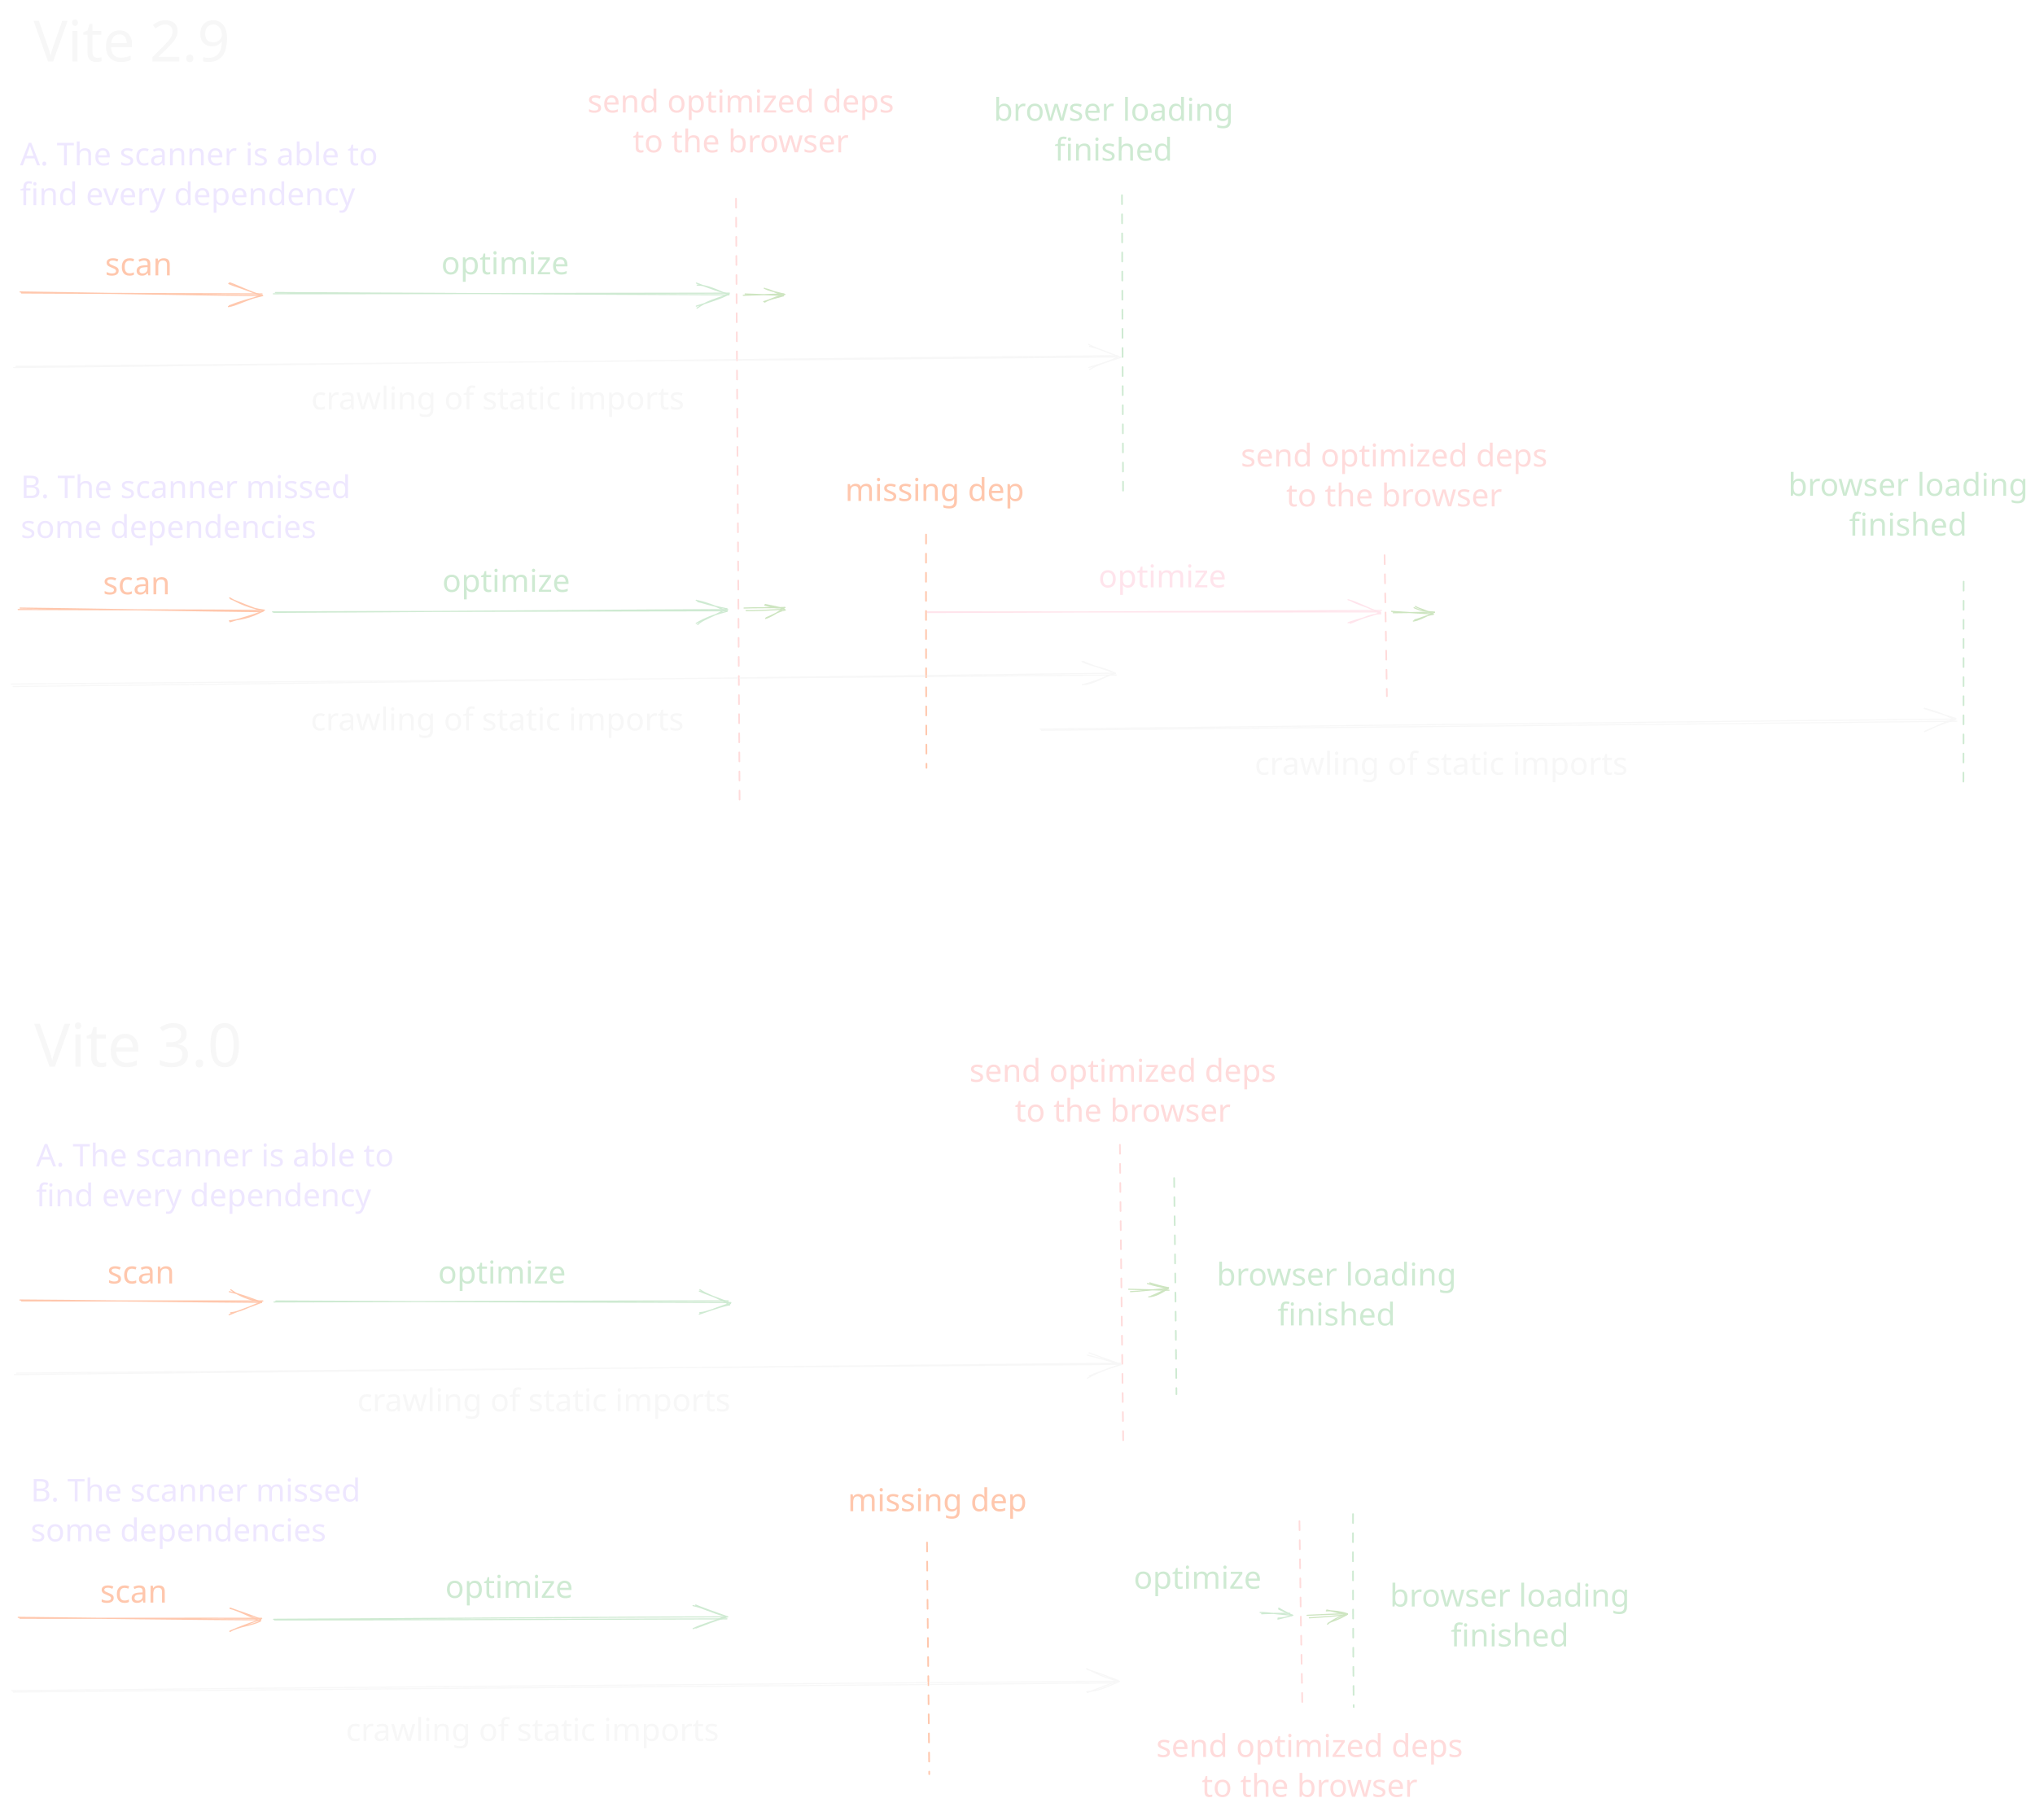
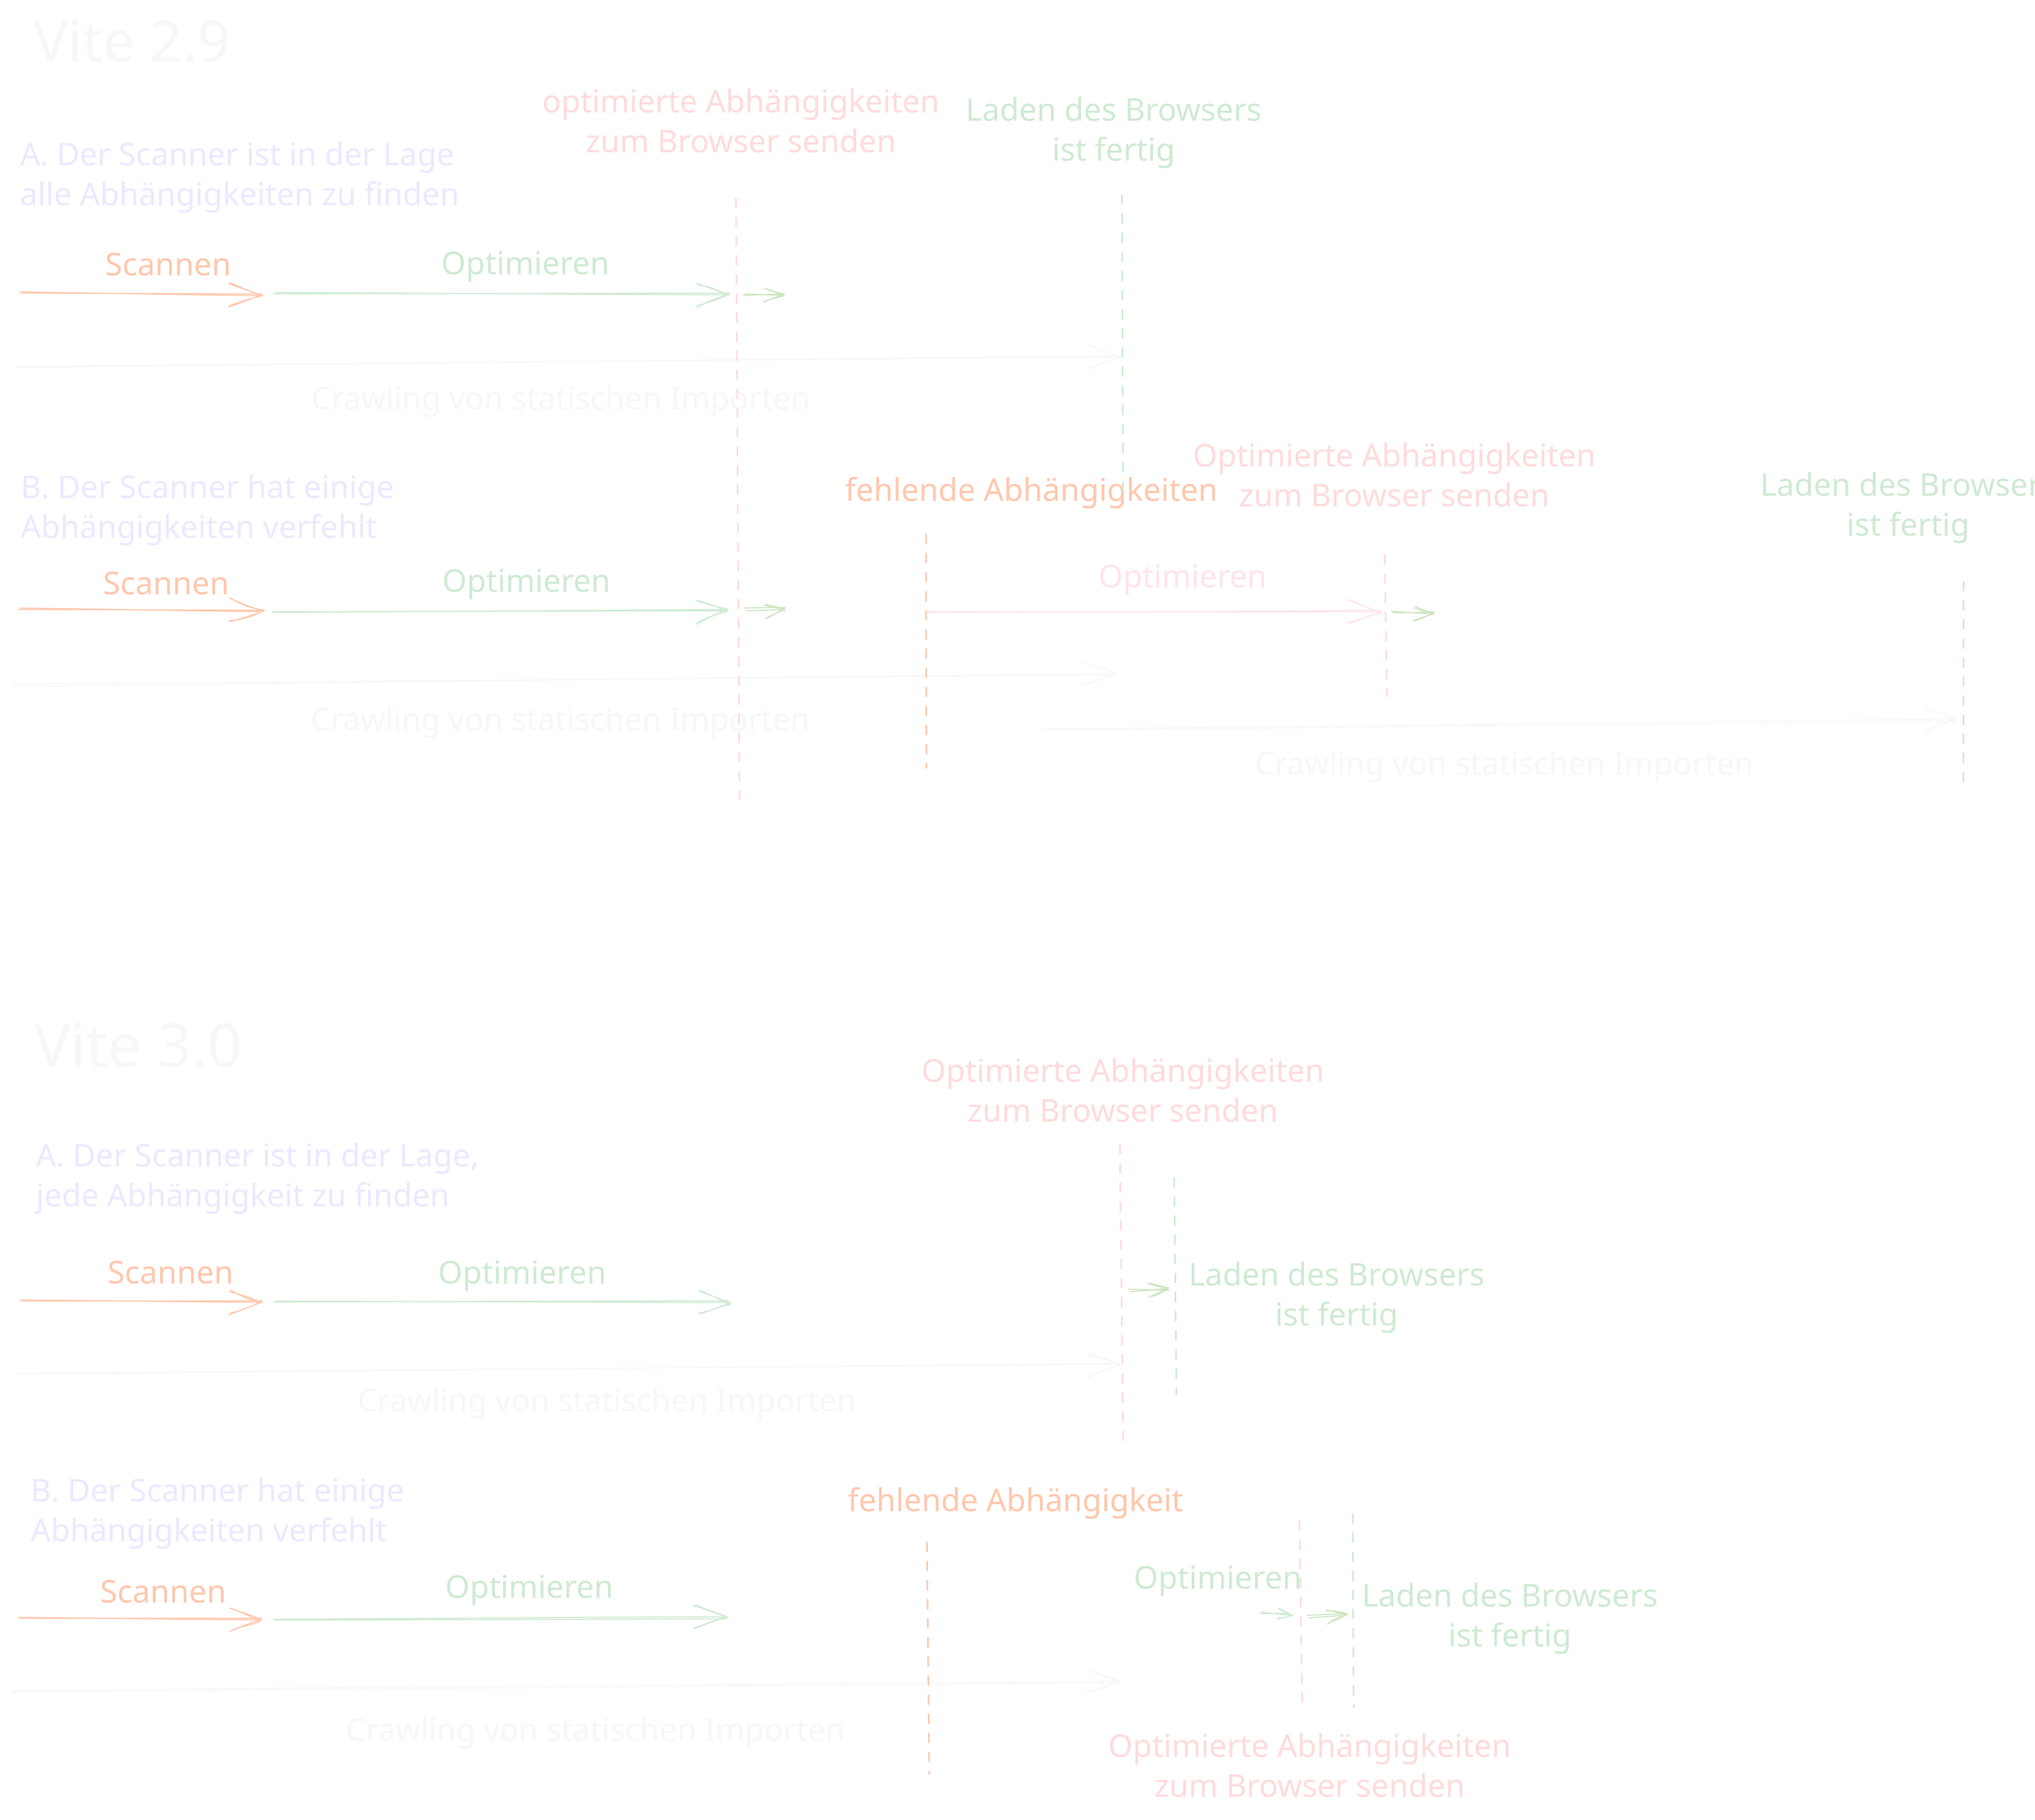
<svg xmlns="http://www.w3.org/2000/svg" version="1.1" viewBox="0 0 1811.572 1619.632" width="3623.144" height="3239.265" filter="invert(93%) hue-rotate(180deg)">
  <defs>
-     <style>
-       @font-face {
-         font-family: "Virgil";
-         src: url("https://excalidraw.com/Virgil.woff2");
-       }
-       @font-face {
-         font-family: "Cascadia";
-         src: url("https://excalidraw.com/Cascadia.woff2");
-       }
-     </style>
+     
  </defs>
  <g stroke-linecap="round">
    <g transform="translate(18.70086 260.6131) rotate(0 106.8717 0.9402182)">
      <path d="M0.41 0.22 C36.14 0.46, 178.91 1.04, 214.58 1.03 M-0.84 -0.71 C34.68 -0.23, 177.68 2.31, 213.37 2.59" stroke="#e67700" stroke-width="1" fill="none" />
    </g>
    <g transform="translate(18.70086 260.6131) rotate(0 106.8717 0.9402182)">
      <path d="M185.41 11.64 C194.11 8.18, 201.56 5.92, 215.08 2.54 M184.63 12.37 C191.93 11.2, 197.11 7.54, 213.29 2.57" stroke="#e67700" stroke-width="1" fill="none" />
    </g>
    <g transform="translate(18.70086 260.6131) rotate(0 106.8717 0.9402182)">
      <path d="M185.69 -8.88 C194.23 -5.86, 201.59 -1.65, 215.08 2.54 M184.91 -8.15 C192.12 -4.98, 197.24 -4.32, 213.29 2.57" stroke="#e67700" stroke-width="1" fill="none" />
    </g>
  </g>
  <g transform="translate(93.49885 220.1566) rotate(0 31 18)">
-     <text x="0" y="25" font-family="Virgil, Segoe UI Emoji" font-size="28px" fill="#e67700" text-anchor="start" style="white-space: pre;" direction="ltr">scan</text>
+     <text x="0" y="25" font-family="Virgil, Segoe UI Emoji" font-size="28px" fill="#e67700" text-anchor="start" style="white-space: pre;" direction="ltr">Scannen</text>
  </g>
  <g stroke-linecap="round">
    <g transform="translate(12.64715 327.1639) rotate(0 492.0761 -5.237677)">
      <path d="M-0.5 0.06 C163.15 -1.73, 818.4 -9.08, 982.28 -10.53 M1.44 -0.96 C165.45 -2.64, 821.23 -7.85, 984.65 -9.43" stroke="#000000" stroke-width="1" fill="none" />
    </g>
    <g transform="translate(12.64715 327.1639) rotate(0 492.0761 -5.237677)">
      <path d="M956.65 0 C964.52 -2.54, 977.01 -5.88, 982.87 -9.71 M957.44 1.79 C964.15 -2.55, 971.45 -4.51, 985.01 -8.96" stroke="#000000" stroke-width="1" fill="none" />
    </g>
    <g transform="translate(12.64715 327.1639) rotate(0 492.0761 -5.237677)">
      <path d="M956.47 -20.52 C964.44 -16.21, 976.98 -12.7, 982.87 -9.71 M957.26 -18.73 C963.94 -17.62, 971.28 -14.12, 985.01 -8.96" stroke="#000000" stroke-width="1" fill="none" />
    </g>
  </g>
  <g transform="translate(277.0019 339.5333) rotate(0 178 18)">
-     <text x="0" y="25" font-family="Virgil, Segoe UI Emoji" font-size="28px" fill="#000000" text-anchor="start" style="white-space: pre;" direction="ltr">crawling of static imports</text>
+     <text x="0" y="25" font-family="Virgil, Segoe UI Emoji" font-size="28px" fill="#000000" text-anchor="start" style="white-space: pre;" direction="ltr">Crawling von statischen Importen</text>
  </g>
  <g transform="translate(17.79461 121.6928) rotate(0 185.5 35.5)">
-     <text x="0" y="25.5" font-family="Virgil, Segoe UI Emoji" font-size="28px" fill="#5f3dc4" text-anchor="start" style="white-space: pre;" direction="ltr">A. The scanner is able to </text>
-     <text x="0" y="61" font-family="Virgil, Segoe UI Emoji" font-size="28px" fill="#5f3dc4" text-anchor="start" style="white-space: pre;" direction="ltr">   find every dependency </text>
+     <text x="0" y="25.5" font-family="Virgil, Segoe UI Emoji" font-size="28px" fill="#5f3dc4" text-anchor="start" style="white-space: pre;" direction="ltr">A. Der Scanner ist in der Lage </text>
+     <text x="0" y="61" font-family="Virgil, Segoe UI Emoji" font-size="28px" fill="#5f3dc4" text-anchor="start" style="white-space: pre;" direction="ltr">     alle Abhängigkeiten zu finden</text>
  </g>
  <g stroke-linecap="round">
    <g transform="translate(244.2214 261.6834) rotate(0 202.1462 -0.2170671)">
      <path d="M-0.83 -0.13 C66.68 -0.14, 337.82 -0.59, 405.13 -0.7 M0.93 -1.25 C68.37 -1, 337.31 0.54, 404.72 0.82" stroke="#2b8a3e" stroke-width="1" fill="none" />
    </g>
    <g transform="translate(244.2214 261.6834) rotate(0 202.1462 -0.2170671)">
      <path d="M376.25 12.64 C385.08 6.27, 393.47 4.28, 403.89 0.62 M375.62 10.85 C387.35 7.33, 398.84 3.53, 404.73 0.15" stroke="#2b8a3e" stroke-width="1" fill="none" />
    </g>
    <g transform="translate(244.2214 261.6834) rotate(0 202.1462 -0.2170671)">
      <path d="M376.35 -7.88 C385.05 -8, 393.4 -3.73, 403.89 0.62 M375.72 -9.67 C387.56 -5.21, 399.01 -1.04, 404.73 0.15" stroke="#2b8a3e" stroke-width="1" fill="none" />
    </g>
  </g>
  <g transform="translate(392.7465 219.165) rotate(0 53.5 18)">
-     <text x="0" y="25" font-family="Virgil, Segoe UI Emoji" font-size="28px" fill="#2b8a3e" text-anchor="start" style="white-space: pre;" direction="ltr">optimize</text>
+     <text x="0" y="25" font-family="Virgil, Segoe UI Emoji" font-size="28px" fill="#2b8a3e" text-anchor="start" style="white-space: pre;" direction="ltr">Optimieren</text>
  </g>
  <g transform="translate(29.83911 10) rotate(0 100.5313 32.33873)">
    <text x="0" y="44.677" font-family="Virgil, Segoe UI Emoji" font-size="50.617px" fill="#000000" text-anchor="start" style="white-space: pre;" direction="ltr">Vite 2.9</text>
  </g>
  <g transform="translate(30.43174 901.221) rotate(0 107.7734 34.19019)">
    <text x="0" y="48.38" font-family="Virgil, Segoe UI Emoji" font-size="53.515px" fill="#000000" text-anchor="start" style="white-space: pre;" direction="ltr">Vite 3.0</text>
  </g>
  <g stroke-linecap="round">
    <g transform="translate(17.06511 543.0814) rotate(0 107.6932 -0.1461226)">
      <path d="M-0.86 -0.47 C34.87 -0.32, 178.12 -0.11, 214.07 0.29 M0.88 -1.76 C37.01 -1.41, 180.75 1.16, 216.25 1.47" stroke="#e67700" stroke-width="1" fill="none" />
    </g>
    <g transform="translate(17.06511 543.0814) rotate(0 107.6932 -0.1461226)">
      <path d="M187.14 9.65 C194.57 8.39, 205.07 7.87, 218.22 0.1 M187.67 10.44 C196.94 7.44, 206.64 5.28, 217.11 0.94" stroke="#e67700" stroke-width="1" fill="none" />
    </g>
    <g transform="translate(17.06511 543.0814) rotate(0 107.6932 -0.1461226)">
      <path d="M187.42 -10.87 C194.68 -6.52, 205.1 -1.44, 218.22 0.1 M187.95 -10.08 C197.14 -6.48, 206.75 -2.04, 217.11 0.94" stroke="#e67700" stroke-width="1" fill="none" />
    </g>
  </g>
  <g transform="translate(91.68453 504.0869) rotate(0 31 18)">
-     <text x="0" y="25" font-family="Virgil, Segoe UI Emoji" font-size="28px" fill="#e67700" text-anchor="start" style="white-space: pre;" direction="ltr">scan</text>
+     <text x="0" y="25" font-family="Virgil, Segoe UI Emoji" font-size="28px" fill="#e67700" text-anchor="start" style="white-space: pre;" direction="ltr">Scannen</text>
  </g>
  <g stroke-linecap="round">
    <g transform="translate(11.0114 609.6321) rotate(0 490.8194 -4.375501)">
      <path d="M-1.01 -0.68 C162.91 -2.05, 818.49 -7.41, 982.65 -8.72 M0.66 1.58 C164.47 -0.08, 817.71 -8.36, 981.56 -10.33" stroke="#000000" stroke-width="1" fill="none" />
    </g>
    <g transform="translate(11.0114 609.6321) rotate(0 490.8194 -4.375501)">
      <path d="M952.37 -0.17 C961.57 -0.18, 968.31 -5.7, 981.99 -10.27 M953.41 -0.3 C963.79 -2.73, 973.91 -7.38, 981.13 -10.49" stroke="#000000" stroke-width="1" fill="none" />
    </g>
    <g transform="translate(11.0114 609.6321) rotate(0 490.8194 -4.375501)">
      <path d="M952.11 -20.69 C961.3 -16.02, 968.09 -16.85, 981.99 -10.27 M953.16 -20.82 C963.57 -16.11, 973.78 -13.62, 981.13 -10.49" stroke="#000000" stroke-width="1" fill="none" />
    </g>
  </g>
  <g transform="translate(276.605 625.2382) rotate(0 178 18)">
-     <text x="0" y="25" font-family="Virgil, Segoe UI Emoji" font-size="28px" fill="#000000" text-anchor="start" style="white-space: pre;" direction="ltr">crawling of static imports</text>
+     <text x="0" y="25" font-family="Virgil, Segoe UI Emoji" font-size="28px" fill="#000000" text-anchor="start" style="white-space: pre;" direction="ltr">Crawling von statischen Importen</text>
  </g>
  <g transform="translate(18.43007 417.9333) rotate(0 154.5 35.5)">
-     <text x="0" y="25.5" font-family="Virgil, Segoe UI Emoji" font-size="28px" fill="#5f3dc4" text-anchor="start" style="white-space: pre;" direction="ltr">B. The scanner missed</text>
-     <text x="0" y="61" font-family="Virgil, Segoe UI Emoji" font-size="28px" fill="#5f3dc4" text-anchor="start" style="white-space: pre;" direction="ltr">   some dependencies </text>
+     <text x="0" y="25.5" font-family="Virgil, Segoe UI Emoji" font-size="28px" fill="#5f3dc4" text-anchor="start" style="white-space: pre;" direction="ltr">B. Der Scanner hat einige</text>
+     <text x="0" y="61" font-family="Virgil, Segoe UI Emoji" font-size="28px" fill="#5f3dc4" text-anchor="start" style="white-space: pre;" direction="ltr">     Abhängigkeiten verfehlt </text>
  </g>
  <g stroke-linecap="round">
    <g transform="translate(242.5856 544.1517) rotate(0 202.6586 -0.2306171)">
      <path d="M0.98 1.03 C68.64 0.83, 338.05 -1.22, 405.28 -1.5 M0.03 0.53 C67.7 0.48, 337.67 -0.42, 404.96 -0.39" stroke="#2b8a3e" stroke-width="1" fill="none" />
    </g>
    <g transform="translate(242.5856 544.1517) rotate(0 202.6586 -0.2306171)">
      <path d="M378.51 11.89 C382.29 7.61, 390.57 5.63, 404.45 -2.19 M377.21 10.78 C384.52 6.35, 393.1 3.05, 404.44 0.16" stroke="#2b8a3e" stroke-width="1" fill="none" />
    </g>
    <g transform="translate(242.5856 544.1517) rotate(0 202.6586 -0.2306171)">
      <path d="M378.47 -8.63 C382.22 -7.92, 390.51 -4.9, 404.45 -2.19 M377.18 -9.74 C384.38 -8.19, 392.97 -5.51, 404.44 0.16" stroke="#2b8a3e" stroke-width="1" fill="none" />
    </g>
  </g>
  <g transform="translate(393.6777 501.9011) rotate(0 53.5 18)">
-     <text x="0" y="25" font-family="Virgil, Segoe UI Emoji" font-size="28px" fill="#2b8a3e" text-anchor="start" style="white-space: pre;" direction="ltr">optimize</text>
+     <text x="0" y="25" font-family="Virgil, Segoe UI Emoji" font-size="28px" fill="#2b8a3e" text-anchor="start" style="white-space: pre;" direction="ltr">Optimieren</text>
  </g>
  <g stroke-linecap="round">
    <g transform="translate(656.3246 176.1248) rotate(0 0.4968851 272.2303)">
      <path d="M-1.12 0.73 C-0.66 91.44, 1.52 453.27, 2.11 543.73" stroke="#c92a2a" stroke-width="1.5" fill="none" stroke-dasharray="8 9" />
    </g>
  </g>
  <g transform="translate(517.4165 74.6283) rotate(0 142 35.5)">
-     <text x="142" y="25.5" font-family="Virgil, Segoe UI Emoji" font-size="28px" fill="#c92a2a" text-anchor="middle" style="white-space: pre;" direction="ltr">send optimized deps </text>
-     <text x="142" y="61" font-family="Virgil, Segoe UI Emoji" font-size="28px" fill="#c92a2a" text-anchor="middle" style="white-space: pre;" direction="ltr">to the browser</text>
+     <text x="142" y="25.5" font-family="Virgil, Segoe UI Emoji" font-size="28px" fill="#c92a2a" text-anchor="middle" style="white-space: pre;" direction="ltr">optimierte Abhängigkeiten</text>
+     <text x="142" y="61" font-family="Virgil, Segoe UI Emoji" font-size="28px" fill="#c92a2a" text-anchor="middle" style="white-space: pre;" direction="ltr">zum Browser senden</text>
  </g>
  <g stroke-linecap="round">
    <g transform="translate(825.7438 544.5877) rotate(0 201.3798 -0.1960235)">
      <path d="M0.13 0.73 C67.39 0.69, 336.61 -0.79, 404.02 -1.12 M-1.26 0.07 C65.79 0.27, 335.47 0.23, 403.02 0.18" stroke="#a61e4d" stroke-width="1" fill="none" />
    </g>
    <g transform="translate(825.7438 544.5877) rotate(0 201.3798 -0.1960235)">
      <path d="M376.05 10.31 C383.74 7.7, 393.1 2.18, 403.31 1.75 M374.31 9.82 C383.6 6.37, 391.16 5.14, 403.18 0.66" stroke="#a61e4d" stroke-width="1" fill="none" />
    </g>
    <g transform="translate(825.7438 544.5877) rotate(0 201.3798 -0.1960235)">
      <path d="M376.04 -10.21 C383.59 -5.85, 392.95 -4.39, 403.31 1.75 M374.3 -10.7 C383.63 -8.14, 391.19 -3.35, 403.18 0.66" stroke="#a61e4d" stroke-width="1" fill="none" />
    </g>
  </g>
  <g transform="translate(977.8292 497.9119) rotate(0 53.5 18)">
-     <text x="0" y="25" font-family="Virgil, Segoe UI Emoji" font-size="28px" fill="#a61e4d" text-anchor="start" style="white-space: pre;" direction="ltr">optimize</text>
+     <text x="0" y="25" font-family="Virgil, Segoe UI Emoji" font-size="28px" fill="#a61e4d" text-anchor="start" style="white-space: pre;" direction="ltr">Optimieren</text>
  </g>
  <g stroke-linecap="round">
    <g transform="translate(926.53 650.0565) rotate(0 407.427 -4.944492)">
      <path d="M0.6 0.05 C136.58 -1.17, 679.62 -6.4, 815.4 -7.94 M-0.55 -0.98 C135.36 -2.52, 678.8 -8.69, 814.68 -9.93" stroke="#000000" stroke-width="1" fill="none" />
    </g>
    <g transform="translate(926.53 650.0565) rotate(0 407.427 -4.944492)">
      <path d="M786.67 1.33 C794.28 -1.69, 799.4 -5.37, 814.41 -10.52 M786.84 1 C794.86 -2.48, 802.88 -6.18, 813.93 -9.18" stroke="#000000" stroke-width="1" fill="none" />
    </g>
    <g transform="translate(926.53 650.0565) rotate(0 407.427 -4.944492)">
      <path d="M786.46 -19.19 C794.01 -16.93, 799.18 -15.33, 814.41 -10.52 M786.63 -19.52 C794.69 -17.21, 802.77 -15.12, 813.93 -9.18" stroke="#000000" stroke-width="1" fill="none" />
    </g>
  </g>
  <g transform="translate(1116.889 664.6748) rotate(0 178 18)">
-     <text x="0" y="25" font-family="Virgil, Segoe UI Emoji" font-size="28px" fill="#000000" text-anchor="start" style="white-space: pre;" direction="ltr">crawling of static imports</text>
+     <text x="0" y="25" font-family="Virgil, Segoe UI Emoji" font-size="28px" fill="#000000" text-anchor="start" style="white-space: pre;" direction="ltr">Crawling von statischen Importen</text>
  </g>
  <g stroke-linecap="round">
    <g transform="translate(1232.35 495.0179) rotate(359.5078 1.247703 62.00909)">
      <path d="M0.76 -0.75 C0.87 20.12, 1.58 103.93, 1.74 124.77" stroke="#c92a2a" stroke-width="1.5" fill="none" stroke-dasharray="8 9" />
    </g>
  </g>
  <g stroke-linecap="round">
    <g transform="translate(824.8042 476.5678) rotate(0 -0.262688 103.1695)">
      <path d="M-0.41 -0.66 C-0.6 33.78, -0.33 172.47, -0.05 207" stroke="#e67700" stroke-width="1.5" fill="none" stroke-dasharray="8 9" />
    </g>
  </g>
  <g transform="translate(752.2777 420.9549) rotate(0 74 18)">
-     <text x="0" y="25" font-family="Virgil, Segoe UI Emoji" font-size="28px" fill="#e67700" text-anchor="start" style="white-space: pre;" direction="ltr">missing dep</text>
+     <text x="0" y="25" font-family="Virgil, Segoe UI Emoji" font-size="28px" fill="#e67700" text-anchor="start" style="white-space: pre;" direction="ltr">fehlende Abhängigkeiten</text>
  </g>
  <g stroke-linecap="round">
    <g transform="translate(19.32551 1157.677) rotate(0 106.5472 0.7301827)">
      <path d="M-0.07 0.47 C35.63 0.46, 178.61 0.58, 214.66 0.5 M-1.56 -0.33 C33.9 -0.22, 177.22 1.6, 213.49 1.79" stroke="#e67700" stroke-width="1" fill="none" />
    </g>
    <g transform="translate(19.32551 1157.677) rotate(0 106.5472 0.7301827)">
      <path d="M185.98 11.08 C194 10.28, 202.81 5.56, 212.37 1.79 M184.62 12.78 C195.62 8.26, 205.05 5.12, 213.62 1.65" stroke="#e67700" stroke-width="1" fill="none" />
    </g>
    <g transform="translate(19.32551 1157.677) rotate(0 106.5472 0.7301827)">
      <path d="M186.18 -9.44 C194.22 -3.26, 202.96 -1, 212.37 1.79 M184.81 -7.74 C195.78 -5.25, 205.15 -1.39, 213.62 1.65" stroke="#e67700" stroke-width="1" fill="none" />
    </g>
  </g>
  <g transform="translate(95.57997 1117.583) rotate(0 31 18)">
-     <text x="0" y="25" font-family="Virgil, Segoe UI Emoji" font-size="28px" fill="#e67700" text-anchor="start" style="white-space: pre;" direction="ltr">scan</text>
+     <text x="0" y="25" font-family="Virgil, Segoe UI Emoji" font-size="28px" fill="#e67700" text-anchor="start" style="white-space: pre;" direction="ltr">Scannen</text>
  </g>
  <g stroke-linecap="round">
    <g transform="translate(13.2718 1224.227) rotate(0 491.8143 -5.560829)">
      <path d="M-0.42 -0.47 C163.6 -2.32, 820.1 -9, 984.05 -10.65 M1.56 -1.76 C165.52 -3.53, 820.18 -8.34, 983.7 -9.62" stroke="#000000" stroke-width="1" fill="none" />
    </g>
    <g transform="translate(13.2718 1224.227) rotate(0 491.8143 -5.560829)">
      <path d="M954.8 2.74 C962.22 -1.57, 970.97 -5.21, 984.52 -9.28 M956.36 0.66 C963.77 -2.17, 970.93 -5.2, 984.55 -9.64" stroke="#000000" stroke-width="1" fill="none" />
    </g>
    <g transform="translate(13.2718 1224.227) rotate(0 491.8143 -5.560829)">
      <path d="M954.65 -17.78 C962.19 -16.05, 970.99 -13.65, 984.52 -9.28 M956.2 -19.86 C963.54 -17.16, 970.74 -14.67, 984.55 -9.64" stroke="#000000" stroke-width="1" fill="none" />
    </g>
  </g>
  <g transform="translate(318.0563 1231.452) rotate(0 178 18)">
-     <text x="0" y="25" font-family="Virgil, Segoe UI Emoji" font-size="28px" fill="#000000" text-anchor="start" style="white-space: pre;" direction="ltr">crawling of static imports</text>
+     <text x="0" y="25" font-family="Virgil, Segoe UI Emoji" font-size="28px" fill="#000000" text-anchor="start" style="white-space: pre;" direction="ltr">Crawling von statischen Importen</text>
  </g>
  <g stroke-linecap="round">
    <g transform="translate(244.846 1158.747) rotate(0 202.4185 0.09685064)">
      <path d="M-0.95 0.33 C66.36 0.03, 335.84 -0.54, 403.43 -0.67 M0.74 -0.54 C68.5 -0.12, 338.57 0.62, 405.79 0.87" stroke="#2b8a3e" stroke-width="1" fill="none" />
    </g>
    <g transform="translate(244.846 1158.747) rotate(0 202.4185 0.09685064)">
      <path d="M378.12 9.92 C384.84 9.43, 392.54 5.34, 404.62 2.85 M377.64 11.17 C388.11 7.9, 398.88 3.05, 405.45 1.73" stroke="#2b8a3e" stroke-width="1" fill="none" />
    </g>
    <g transform="translate(244.846 1158.747) rotate(0 202.4185 0.09685064)">
      <path d="M378.19 -10.6 C385.08 -5.73, 392.77 -4.47, 404.62 2.85 M377.71 -9.35 C388.11 -4.87, 398.85 -1.97, 405.45 1.73" stroke="#2b8a3e" stroke-width="1" fill="none" />
    </g>
  </g>
  <g transform="translate(389.9448 1117.629) rotate(0 53.5 18)">
-     <text x="0" y="25" font-family="Virgil, Segoe UI Emoji" font-size="28px" fill="#2b8a3e" text-anchor="start" style="white-space: pre;" direction="ltr">optimize</text>
+     <text x="0" y="25" font-family="Virgil, Segoe UI Emoji" font-size="28px" fill="#2b8a3e" text-anchor="start" style="white-space: pre;" direction="ltr">Optimieren</text>
  </g>
  <g stroke-linecap="round">
    <g transform="translate(17.68977 1440.145) rotate(0 106.9114 0.8300211)">
      <path d="M0 0.5 C35.82 0.71, 179.55 0.33, 215.28 0.6 M-1.46 -0.29 C34.2 0.16, 178.05 1.83, 214.44 1.95" stroke="#e67700" stroke-width="1" fill="none" />
    </g>
    <g transform="translate(17.68977 1440.145) rotate(0 106.9114 0.8300211)">
      <path d="M187 12.32 C194.88 7.52, 206.74 6.95, 214.04 3.05 M187.03 11.96 C194.7 8.59, 204.4 5.04, 214.56 1.57" stroke="#e67700" stroke-width="1" fill="none" />
    </g>
    <g transform="translate(17.68977 1440.145) rotate(0 106.9114 0.8300211)">
      <path d="M187.16 -8.2 C194.88 -6.28, 206.68 -0.11, 214.04 3.05 M187.19 -8.56 C194.84 -5.62, 204.49 -2.86, 214.56 1.57" stroke="#e67700" stroke-width="1" fill="none" />
    </g>
  </g>
  <g transform="translate(89.07258 1401.72) rotate(0 31 18)">
-     <text x="0" y="25" font-family="Virgil, Segoe UI Emoji" font-size="28px" fill="#e67700" text-anchor="start" style="white-space: pre;" direction="ltr">scan</text>
+     <text x="0" y="25" font-family="Virgil, Segoe UI Emoji" font-size="28px" fill="#e67700" text-anchor="start" style="white-space: pre;" direction="ltr">Scannen</text>
  </g>
  <g stroke-linecap="round">
    <g transform="translate(11.63606 1506.696) rotate(0 491.7045 -5.187531)">
      <path d="M0.2 -0.37 C163.91 -1.87, 818.28 -6.92, 982.22 -8.51 M-1.15 -1.6 C162.94 -3.45, 820.44 -8.82, 984.56 -10.01" stroke="#000000" stroke-width="1" fill="none" />
    </g>
    <g transform="translate(11.63606 1506.696) rotate(0 491.7045 -5.187531)">
      <path d="M955.84 -0.7 C966.82 -1.17, 972.87 -4.76, 984.71 -9.75 M956.3 0.13 C965.27 -3.33, 972.58 -5.9, 983.73 -10.64" stroke="#000000" stroke-width="1" fill="none" />
    </g>
    <g transform="translate(11.63606 1506.696) rotate(0 491.7045 -5.187531)">
      <path d="M955.68 -21.22 C966.79 -15.53, 972.9 -12.97, 984.71 -9.75 M956.14 -20.39 C965.33 -17.98, 972.69 -14.67, 983.73 -10.64" stroke="#000000" stroke-width="1" fill="none" />
    </g>
  </g>
  <g transform="translate(307.8435 1524.841) rotate(0 178 18)">
-     <text x="0" y="25" font-family="Virgil, Segoe UI Emoji" font-size="28px" fill="#000000" text-anchor="start" style="white-space: pre;" direction="ltr">crawling of static imports</text>
+     <text x="0" y="25" font-family="Virgil, Segoe UI Emoji" font-size="28px" fill="#000000" text-anchor="start" style="white-space: pre;" direction="ltr">Crawling von statischen Importen</text>
  </g>
  <g stroke-linecap="round">
    <g transform="translate(243.2103 1441.215) rotate(0 202.1083 -0.4251124)">
      <path d="M1.19 0.93 C68.56 1.05, 336.7 0.23, 403.86 -0.01 M0.35 0.37 C67.58 0.2, 335.6 -1.87, 402.79 -1.79" stroke="#2b8a3e" stroke-width="1" fill="none" />
    </g>
    <g transform="translate(243.2103 1441.215) rotate(0 202.1083 -0.4251124)">
      <path d="M376.19 8.18 C383.39 5.66, 390.14 2.44, 404.51 -1.83 M373.83 8.7 C382.32 4.55, 390.09 3.14, 402.68 -2.32" stroke="#2b8a3e" stroke-width="1" fill="none" />
    </g>
    <g transform="translate(243.2103 1441.215) rotate(0 202.1083 -0.4251124)">
      <path d="M376.11 -12.34 C383.21 -9.34, 389.98 -7.02, 404.51 -1.83 M373.75 -11.82 C382.2 -10.12, 389.99 -5.68, 402.68 -2.32" stroke="#2b8a3e" stroke-width="1" fill="none" />
    </g>
  </g>
  <g transform="translate(396.328 1397.525) rotate(0 53.5 18)">
-     <text x="0" y="25" font-family="Virgil, Segoe UI Emoji" font-size="28px" fill="#2b8a3e" text-anchor="start" style="white-space: pre;" direction="ltr">optimize</text>
+     <text x="0" y="25" font-family="Virgil, Segoe UI Emoji" font-size="28px" fill="#2b8a3e" text-anchor="start" style="white-space: pre;" direction="ltr">Optimieren</text>
  </g>
  <g stroke-linecap="round">
    <g transform="translate(997.1956 1018.479) rotate(0 1.242366 134.3455)">
      <path d="M-0.24 0.66 C0.02 45.18, 2.27 223.32, 2.72 268.03" stroke="#c92a2a" stroke-width="1.5" fill="none" stroke-dasharray="8 9" />
    </g>
  </g>
  <g stroke-linecap="round">
    <g transform="translate(825.4288 1373.631) rotate(0 0.8034771 102.7067)">
      <path d="M-0.18 -0.41 C-0.05 33.89, 1.61 171.37, 1.79 205.83" stroke="#e67700" stroke-width="1.5" fill="none" stroke-dasharray="8 9" />
    </g>
  </g>
  <g transform="translate(754.6769 1320.345) rotate(0 74 18)">
-     <text x="0" y="25" font-family="Virgil, Segoe UI Emoji" font-size="28px" fill="#e67700" text-anchor="start" style="white-space: pre;" direction="ltr">missing dep</text>
+     <text x="0" y="25" font-family="Virgil, Segoe UI Emoji" font-size="28px" fill="#e67700" text-anchor="start" style="white-space: pre;" direction="ltr">fehlende Abhängigkeit</text>
  </g>
  <g stroke-linecap="round">
    <g transform="translate(1122.863 1436.844) rotate(0 13.2984 -0.146496)">
      <path d="M0.25 -0.19 C4.54 -0.45, 21.06 -0.68, 25.38 -0.57 M-1.08 -1.33 C3.63 -1.47, 23.26 1.02, 27.68 1.04" stroke="#2b8a3e" stroke-width="1" fill="none" />
    </g>
    <g transform="translate(1122.863 1436.844) rotate(0 13.2984 -0.146496)">
      <path d="M14.87 3.72 C18.58 3.61, 23.11 2.82, 26.85 1.43 M14.73 4.55 C19.38 3.58, 23.55 2.24, 27.86 1.21" stroke="#2b8a3e" stroke-width="1" fill="none" />
    </g>
    <g transform="translate(1122.863 1436.844) rotate(0 13.2984 -0.146496)">
      <path d="M15.54 -5.21 C19.14 -2.92, 23.49 -1.32, 26.85 1.43 M15.4 -4.38 C19.86 -2.24, 23.8 -0.48, 27.86 1.21" stroke="#2b8a3e" stroke-width="1" fill="none" />
    </g>
  </g>
  <g transform="translate(1009.181 1389.316) rotate(0 53.5 18)">
-     <text x="0" y="25" font-family="Virgil, Segoe UI Emoji" font-size="28px" fill="#2b8a3e" text-anchor="start" style="white-space: pre;" direction="ltr">optimize</text>
+     <text x="0" y="25" font-family="Virgil, Segoe UI Emoji" font-size="28px" fill="#2b8a3e" text-anchor="start" style="white-space: pre;" direction="ltr">Optimieren</text>
  </g>
  <g stroke-linecap="round">
    <g transform="translate(999.4433 173.9563) rotate(0 -0.1640232 132.6694)">
      <path d="M-0.66 -0.17 C-0.41 44.21, 0.11 221.29, 0.33 265.51" stroke="#2b8a3e" stroke-width="1.5" fill="none" stroke-dasharray="8 9" />
    </g>
  </g>
  <g stroke-linecap="round">
    <g transform="translate(1749.005 517.1156) rotate(0 -1.061654 91.4959)">
      <path d="M-0.96 0.71 C-1.14 30.97, -0.96 151.85, -1.17 182.28" stroke="#2b8a3e" stroke-width="1.5" fill="none" stroke-dasharray="8 9" />
    </g>
  </g>
  <g transform="translate(888.2932 82.01514) rotate(0 103 35.5)">
-     <text x="103" y="25.5" font-family="Virgil, Segoe UI Emoji" font-size="28px" fill="#2b8a3e" text-anchor="middle" style="white-space: pre;" direction="ltr">browser loading</text>
-     <text x="103" y="61" font-family="Virgil, Segoe UI Emoji" font-size="28px" fill="#2b8a3e" text-anchor="middle" style="white-space: pre;" direction="ltr">finished</text>
+     <text x="103" y="25.5" font-family="Virgil, Segoe UI Emoji" font-size="28px" fill="#2b8a3e" text-anchor="middle" style="white-space: pre;" direction="ltr">Laden des Browsers</text>
+     <text x="103" y="61" font-family="Virgil, Segoe UI Emoji" font-size="28px" fill="#2b8a3e" text-anchor="middle" style="white-space: pre;" direction="ltr">ist fertig</text>
  </g>
  <g transform="translate(1595.572 415.879) rotate(0 103 35.5)">
-     <text x="103" y="25.5" font-family="Virgil, Segoe UI Emoji" font-size="28px" fill="#2b8a3e" text-anchor="middle" style="white-space: pre;" direction="ltr">browser loading</text>
-     <text x="103" y="61" font-family="Virgil, Segoe UI Emoji" font-size="28px" fill="#2b8a3e" text-anchor="middle" style="white-space: pre;" direction="ltr">finished</text>
+     <text x="103" y="25.5" font-family="Virgil, Segoe UI Emoji" font-size="28px" fill="#2b8a3e" text-anchor="middle" style="white-space: pre;" direction="ltr">Laden des Browsers</text>
+     <text x="103" y="61" font-family="Virgil, Segoe UI Emoji" font-size="28px" fill="#2b8a3e" text-anchor="middle" style="white-space: pre;" direction="ltr">ist fertig</text>
  </g>
  <g stroke-linecap="round">
    <g transform="translate(1157.354 1354.063) rotate(0 0.7188128 83.20401)">
      <path d="M-0.58 0.15 C-0.25 27.98, 1.41 138.51, 2.02 166.26" stroke="#c92a2a" stroke-width="1.5" fill="none" stroke-dasharray="8 9" />
    </g>
  </g>
  <g transform="translate(857.4963 937.552) rotate(0 142 35.5)">
-     <text x="142" y="25.5" font-family="Virgil, Segoe UI Emoji" font-size="28px" fill="#c92a2a" text-anchor="middle" style="white-space: pre;" direction="ltr">send optimized deps </text>
-     <text x="142" y="61" font-family="Virgil, Segoe UI Emoji" font-size="28px" fill="#c92a2a" text-anchor="middle" style="white-space: pre;" direction="ltr">to the browser</text>
+     <text x="142" y="25.5" font-family="Virgil, Segoe UI Emoji" font-size="28px" fill="#c92a2a" text-anchor="middle" style="white-space: pre;" direction="ltr">Optimierte Abhängigkeiten </text>
+     <text x="142" y="61" font-family="Virgil, Segoe UI Emoji" font-size="28px" fill="#c92a2a" text-anchor="middle" style="white-space: pre;" direction="ltr">zum Browser senden</text>
  </g>
  <g transform="translate(1023.804 1538.632) rotate(0 142 35.5)">
-     <text x="142" y="25.5" font-family="Virgil, Segoe UI Emoji" font-size="28px" fill="#c92a2a" text-anchor="middle" style="white-space: pre;" direction="ltr">send optimized deps </text>
-     <text x="142" y="61" font-family="Virgil, Segoe UI Emoji" font-size="28px" fill="#c92a2a" text-anchor="middle" style="white-space: pre;" direction="ltr">to the browser</text>
+     <text x="142" y="25.5" font-family="Virgil, Segoe UI Emoji" font-size="28px" fill="#c92a2a" text-anchor="middle" style="white-space: pre;" direction="ltr">Optimierte Abhängigkeiten </text>
+     <text x="142" y="61" font-family="Virgil, Segoe UI Emoji" font-size="28px" fill="#c92a2a" text-anchor="middle" style="white-space: pre;" direction="ltr">zum Browser senden</text>
  </g>
  <g stroke-linecap="round">
    <g transform="translate(662.7497 263.2183) rotate(0 16.96036 -0.8974222)">
      <path d="M-1.09 -0.31 C4.6 -0.39, 28.97 -1.4, 35.01 -1.53 M0.54 -1.51 C6.01 -1.35, 28.51 -0.55, 34.17 -0.27" stroke="#5c940d" stroke-width="1" fill="none" />
    </g>
    <g transform="translate(662.7497 263.2183) rotate(0 16.96036 -0.8974222)">
      <path d="M17.14 5.31 C23.07 3.65, 29.93 0.02, 35.87 -1.13 M18.01 5.75 C22.63 2.74, 28.46 2.13, 34.7 0.15" stroke="#5c940d" stroke-width="1" fill="none" />
    </g>
    <g transform="translate(662.7497 263.2183) rotate(0 16.96036 -0.8974222)">
      <path d="M17.63 -6.59 C23.28 -3.79, 29.95 -2.95, 35.87 -1.13 M18.5 -6.15 C22.95 -5.46, 28.62 -2.38, 34.7 0.15" stroke="#5c940d" stroke-width="1" fill="none" />
    </g>
  </g>
  <g stroke-linecap="round">
    <g transform="translate(663.1087 541.8696) rotate(0 17.48057 0.3665124)">
      <path d="M-0.73 -0.57 C5.12 -0.94, 29.6 -0.82, 35.69 -1.07 M1.09 1.74 C6.81 2.08, 29.46 0.93, 35.21 0.42" stroke="#5c940d" stroke-width="1" fill="none" />
    </g>
    <g transform="translate(663.1087 541.8696) rotate(0 17.48057 0.3665124)">
      <path d="M18.45 8.72 C24.64 6.57, 28.75 3.42, 35.24 -0.91 M18.89 8.15 C24.64 5.89, 29.67 2.42, 35.89 1.19" stroke="#5c940d" stroke-width="1" fill="none" />
    </g>
    <g transform="translate(663.1087 541.8696) rotate(0 17.48057 0.3665124)">
      <path d="M17.68 -3.16 C24.25 -1.17, 28.63 -0.18, 35.24 -0.91 M18.11 -3.74 C24.17 -2.28, 29.44 -2.03, 35.89 1.19" stroke="#5c940d" stroke-width="1" fill="none" />
    </g>
  </g>
  <g stroke-linecap="round">
    <g transform="translate(1240.101 545.8539) rotate(0 17.17618 -0.4327491)">
      <path d="M0.07 -0.35 C6.16 -0.33, 29.73 -0.72, 35.71 -0.88 M-1.36 -1.58 C4.73 -1.26, 29.05 0.48, 35.24 0.72" stroke="#5c940d" stroke-width="1" fill="none" />
    </g>
    <g transform="translate(1240.101 545.8539) rotate(0 17.17618 -0.4327491)">
      <path d="M18.07 7.06 C22.6 6.27, 25.78 4.7, 36.92 -0.8 M19.24 5.93 C23.34 5.22, 28.07 2.35, 35.82 1.05" stroke="#5c940d" stroke-width="1" fill="none" />
    </g>
    <g transform="translate(1240.101 545.8539) rotate(0 17.17618 -0.4327491)">
      <path d="M18.74 -4.83 C23.02 -2.89, 26.04 -1.73, 36.92 -0.8 M19.92 -5.95 C23.94 -3.54, 28.49 -3.27, 35.82 1.05" stroke="#5c940d" stroke-width="1" fill="none" />
    </g>
  </g>
  <g stroke-linecap="round">
    <g transform="translate(1005.805 1148.761) rotate(0 16.89827 -0.3298412)">
      <path d="M-1.07 -0.98 C4.89 -0.86, 28.77 -0.29, 34.87 -0.12 M0.57 1.12 C6.45 0.99, 28.19 -1.31, 33.96 -1.78" stroke="#5c940d" stroke-width="1" fill="none" />
    </g>
    <g transform="translate(1005.805 1148.761) rotate(0 16.89827 -0.3298412)">
      <path d="M16.81 5.77 C23.13 5.17, 26.96 2.89, 33.95 -1.45 M18.85 5.16 C24.07 3.04, 29.35 0.52, 34.44 -2.34" stroke="#5c940d" stroke-width="1" fill="none" />
    </g>
    <g transform="translate(1005.805 1148.761) rotate(0 16.89827 -0.3298412)">
      <path d="M15.69 -6.08 C22.18 -3.98, 26.27 -3.56, 33.95 -1.45 M17.74 -6.7 C23.29 -4.89, 28.94 -3.47, 34.44 -2.34" stroke="#5c940d" stroke-width="1" fill="none" />
    </g>
  </g>
  <g stroke-linecap="round">
    <g transform="translate(1163.868 1438.777) rotate(0 17.51253 -0.2908506)">
      <path d="M-0.33 -0.74 C5.45 -1.06, 29.64 -2.13, 35.36 -2.07 M1.7 1.49 C7.32 1.29, 28.91 -0.46, 34.7 -1.1" stroke="#5c940d" stroke-width="1" fill="none" />
    </g>
    <g transform="translate(1163.868 1438.777) rotate(0 17.51253 -0.2908506)">
      <path d="M17.9 7.16 C22.98 2.58, 31.04 -0.43, 35.43 -2.12 M18.36 6.42 C21.7 4.24, 26.81 3.76, 35.57 -1.61" stroke="#5c940d" stroke-width="1" fill="none" />
    </g>
    <g transform="translate(1163.868 1438.777) rotate(0 17.51253 -0.2908506)">
      <path d="M16.79 -4.7 C22.25 -5.07, 30.7 -3.88, 35.43 -2.12 M17.25 -5.43 C20.74 -5.01, 26.09 -2.89, 35.57 -1.61" stroke="#5c940d" stroke-width="1" fill="none" />
    </g>
  </g>
  <g stroke-linecap="round">
    <g transform="translate(1044.442 1047.913) rotate(0 1.800596 97.07746)">
      <path d="M0.78 0.84 C1.3 33.2, 2.51 161.34, 2.82 193.32" stroke="#2b8a3e" stroke-width="1.5" fill="none" stroke-dasharray="8 9" />
    </g>
  </g>
  <g transform="translate(1086.743 1118.997) rotate(0 103 35.5)">
-     <text x="103" y="25.5" font-family="Virgil, Segoe UI Emoji" font-size="28px" fill="#2b8a3e" text-anchor="middle" style="white-space: pre;" direction="ltr">browser loading</text>
-     <text x="103" y="61" font-family="Virgil, Segoe UI Emoji" font-size="28px" fill="#2b8a3e" text-anchor="middle" style="white-space: pre;" direction="ltr">finished</text>
+     <text x="103" y="25.5" font-family="Virgil, Segoe UI Emoji" font-size="28px" fill="#2b8a3e" text-anchor="middle" style="white-space: pre;" direction="ltr">Laden des Browsers</text>
+     <text x="103" y="61" font-family="Virgil, Segoe UI Emoji" font-size="28px" fill="#2b8a3e" text-anchor="middle" style="white-space: pre;" direction="ltr">ist fertig</text>
  </g>
  <g transform="translate(1240.992 1404.731) rotate(0 103 35.5)">
-     <text x="103" y="25.5" font-family="Virgil, Segoe UI Emoji" font-size="28px" fill="#2b8a3e" text-anchor="middle" style="white-space: pre;" direction="ltr">browser loading</text>
-     <text x="103" y="61" font-family="Virgil, Segoe UI Emoji" font-size="28px" fill="#2b8a3e" text-anchor="middle" style="white-space: pre;" direction="ltr">finished</text>
+     <text x="103" y="25.5" font-family="Virgil, Segoe UI Emoji" font-size="28px" fill="#2b8a3e" text-anchor="middle" style="white-space: pre;" direction="ltr">Laden des Browsers</text>
+     <text x="103" y="61" font-family="Virgil, Segoe UI Emoji" font-size="28px" fill="#2b8a3e" text-anchor="middle" style="white-space: pre;" direction="ltr">ist fertig</text>
  </g>
  <g stroke-linecap="round">
    <g transform="translate(1205.563 1348.119) rotate(0 -0.8245669 85.70713)">
      <path d="M-1.1 -0.19 C-1.36 28.27, -0.9 142.83, -0.48 171.6" stroke="#2b8a3e" stroke-width="1.5" fill="none" stroke-dasharray="8 9" />
    </g>
  </g>
  <g transform="translate(1099.061 389.813) rotate(0 142 35.5)">
-     <text x="142" y="25.5" font-family="Virgil, Segoe UI Emoji" font-size="28px" fill="#c92a2a" text-anchor="middle" style="white-space: pre;" direction="ltr">send optimized deps </text>
-     <text x="142" y="61" font-family="Virgil, Segoe UI Emoji" font-size="28px" fill="#c92a2a" text-anchor="middle" style="white-space: pre;" direction="ltr">to the browser</text>
+     <text x="142" y="25.5" font-family="Virgil, Segoe UI Emoji" font-size="28px" fill="#c92a2a" text-anchor="middle" style="white-space: pre;" direction="ltr">Optimierte Abhängigkeiten </text>
+     <text x="142" y="61" font-family="Virgil, Segoe UI Emoji" font-size="28px" fill="#c92a2a" text-anchor="middle" style="white-space: pre;" direction="ltr">zum Browser senden</text>
  </g>
  <g transform="translate(32.0287 1012.963) rotate(0 185.5 35.5)">
-     <text x="0" y="25.5" font-family="Virgil, Segoe UI Emoji" font-size="28px" fill="#5f3dc4" text-anchor="start" style="white-space: pre;" direction="ltr">A. The scanner is able to </text>
-     <text x="0" y="61" font-family="Virgil, Segoe UI Emoji" font-size="28px" fill="#5f3dc4" text-anchor="start" style="white-space: pre;" direction="ltr">   find every dependency </text>
+     <text x="0" y="25.5" font-family="Virgil, Segoe UI Emoji" font-size="28px" fill="#5f3dc4" text-anchor="start" style="white-space: pre;" direction="ltr">A. Der Scanner ist in der Lage, </text>
+     <text x="0" y="61" font-family="Virgil, Segoe UI Emoji" font-size="28px" fill="#5f3dc4" text-anchor="start" style="white-space: pre;" direction="ltr">     jede Abhängigkeit zu finden </text>
  </g>
  <g transform="translate(27.2921 1311.174) rotate(0 154.5 35.5)">
-     <text x="0" y="25.5" font-family="Virgil, Segoe UI Emoji" font-size="28px" fill="#5f3dc4" text-anchor="start" style="white-space: pre;" direction="ltr">B. The scanner missed</text>
-     <text x="0" y="61" font-family="Virgil, Segoe UI Emoji" font-size="28px" fill="#5f3dc4" text-anchor="start" style="white-space: pre;" direction="ltr">   some dependencies </text>
+     <text x="0" y="25.5" font-family="Virgil, Segoe UI Emoji" font-size="28px" fill="#5f3dc4" text-anchor="start" style="white-space: pre;" direction="ltr">B. Der Scanner hat einige</text>
+     <text x="0" y="61" font-family="Virgil, Segoe UI Emoji" font-size="28px" fill="#5f3dc4" text-anchor="start" style="white-space: pre;" direction="ltr">     Abhängigkeiten verfehlt</text>
  </g>
</svg>
